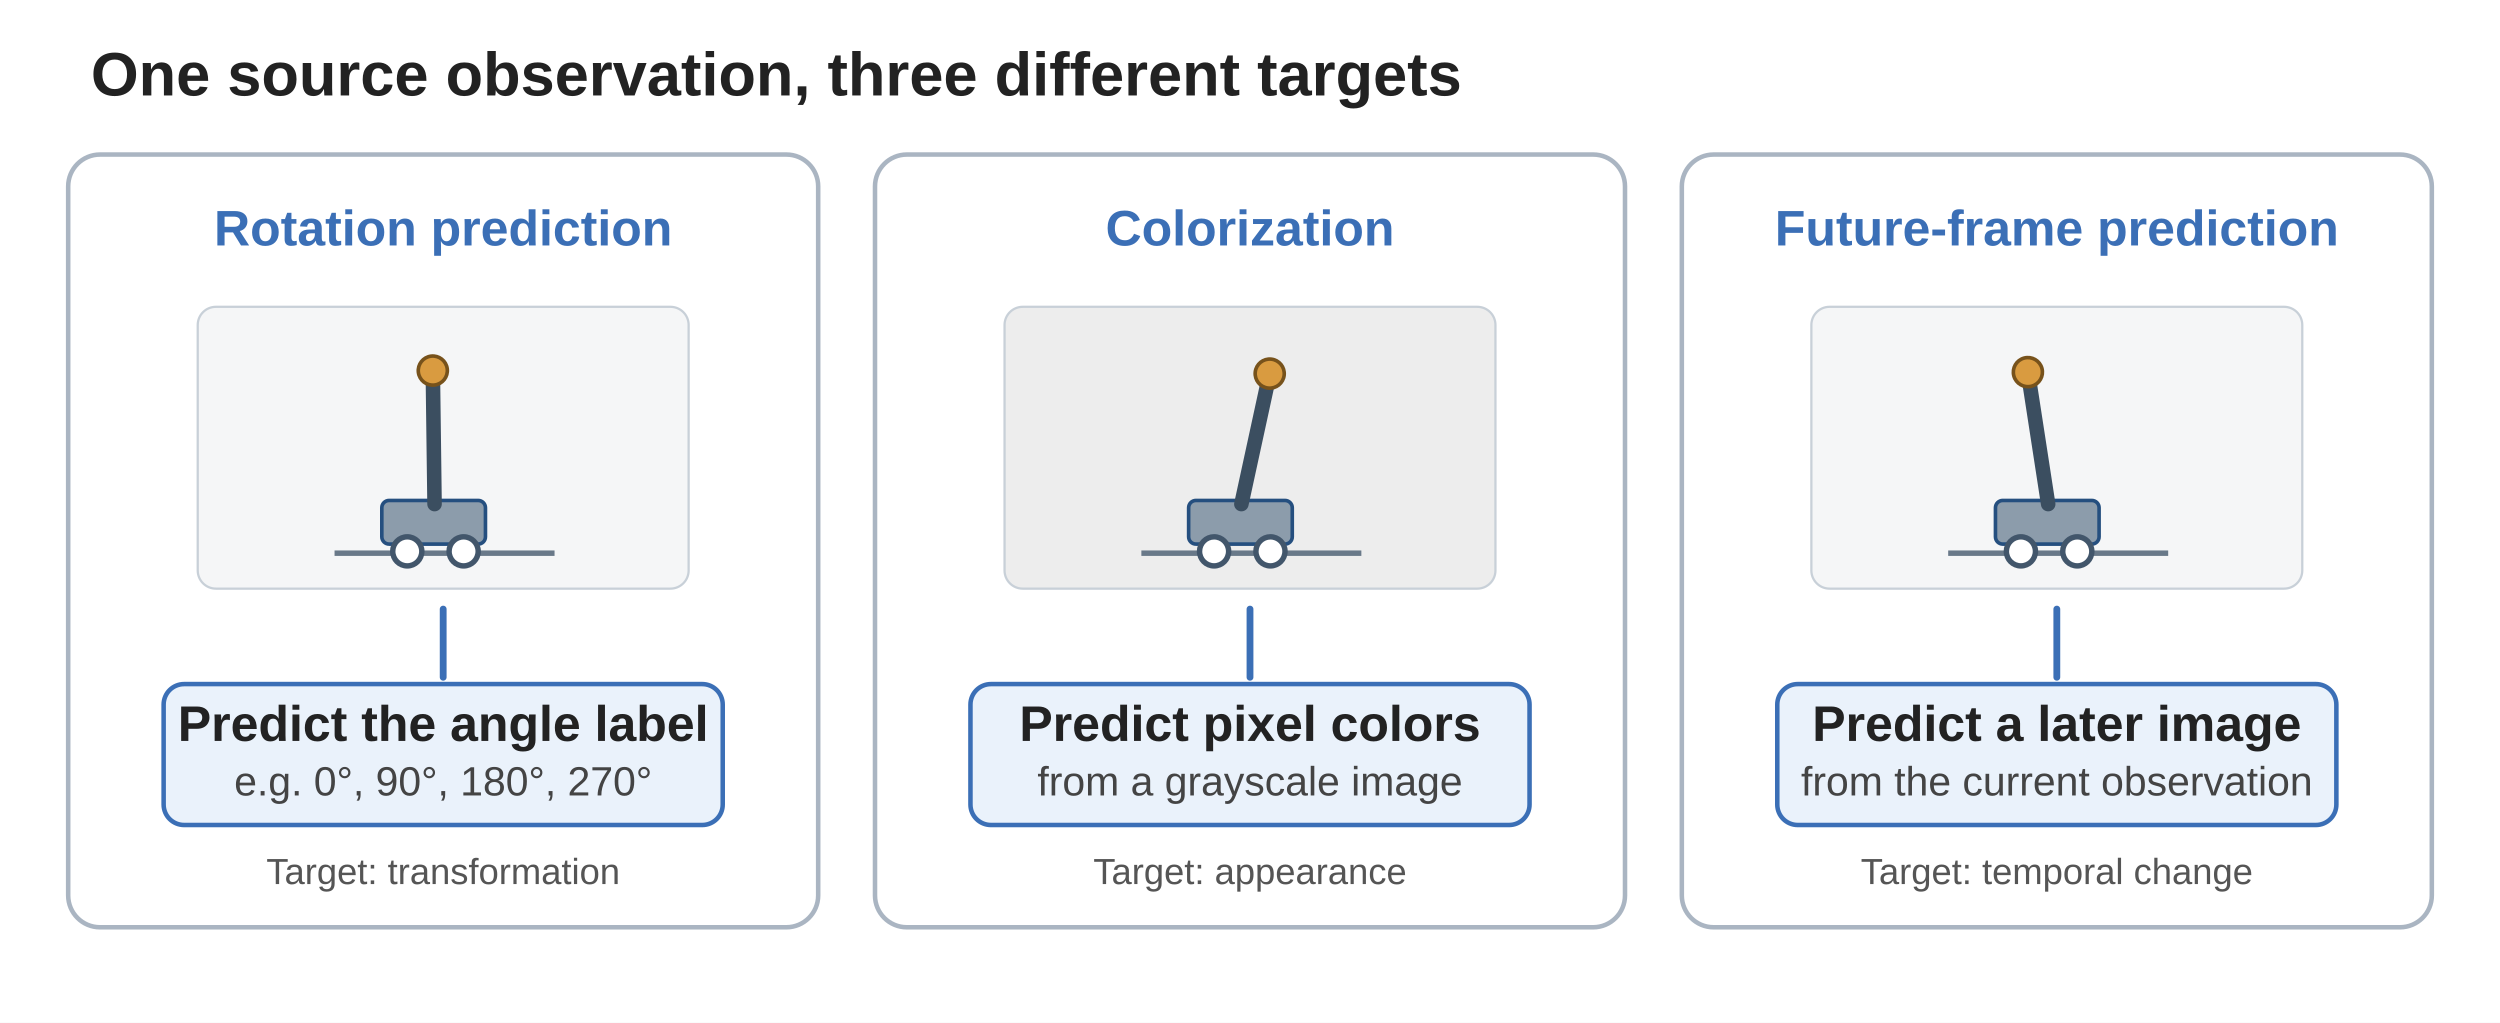
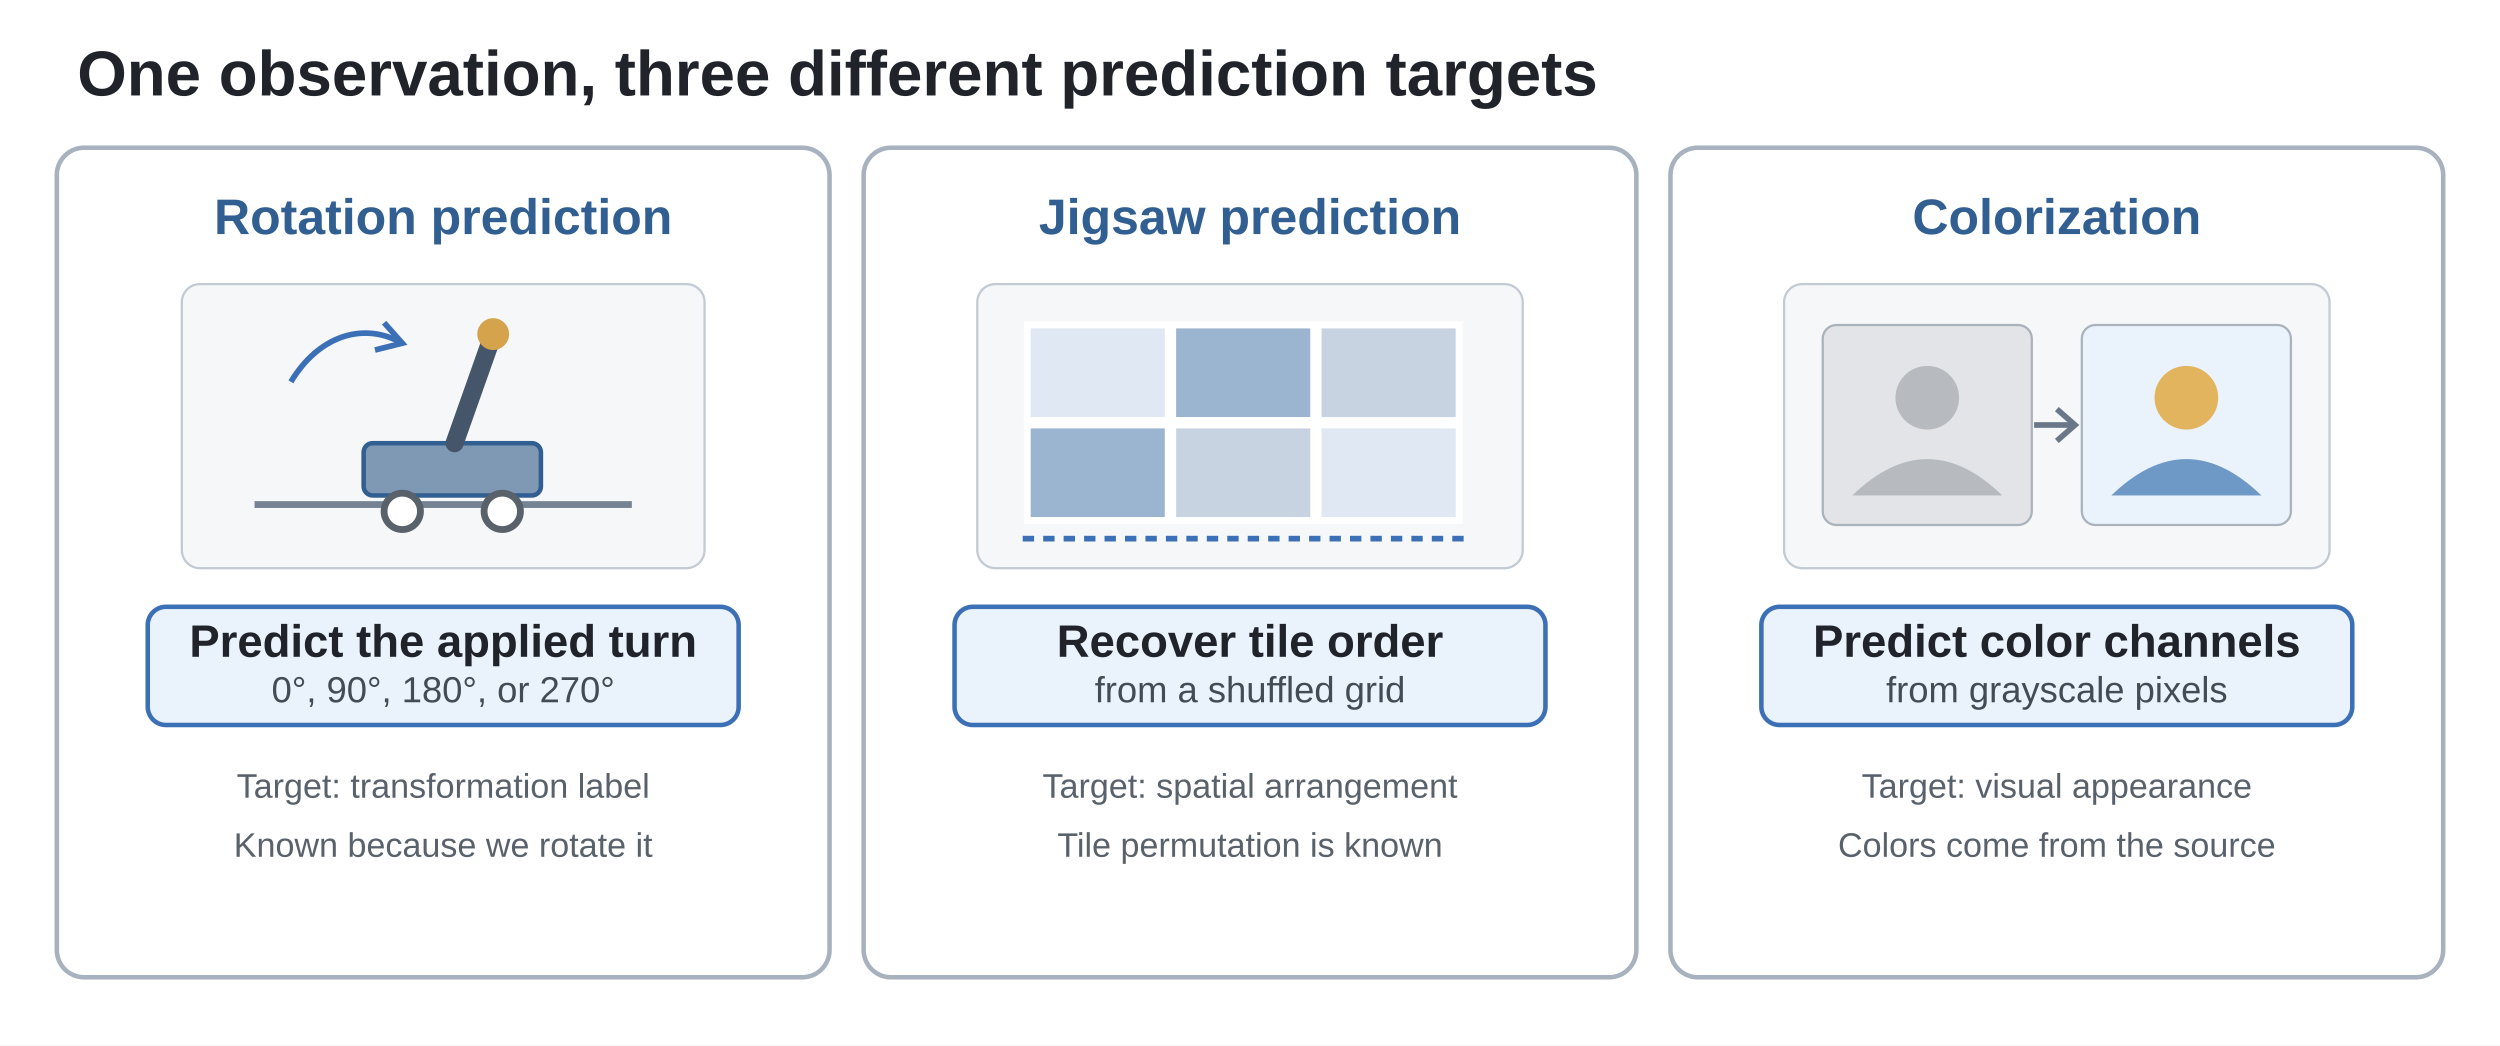
- <svg xmlns="http://www.w3.org/2000/svg" width="1100" height="450" viewBox="0 0 1100 450" role="img" aria-labelledby="title desc">
-   <rect width="1100" height="450" fill="#ffffff" />
-   <style>text{font-family:Arial,Helvetica,sans-serif;fill:#222;font-size:22px}.title{font-size:27px;font-weight:700}.head{font-size:22px;font-weight:700;fill:#3B6FB6}.small{font-size:18px;fill:#444}.tiny{font-size:16px;fill:#555}.card{fill:#fff;stroke:#aab5c2;stroke-width:2}.blue{fill:#eaf2fb;stroke:#3B6FB6;stroke-width:2}.gold{fill:#fff3d8;stroke:#b8862d;stroke-width:2}.red{fill:#fbecea;stroke:#b84b41;stroke-width:2}.line{stroke:#596b7c;stroke-width:3;fill:none;stroke-linecap:round;stroke-linejoin:round}.accent{stroke:#3B6FB6;stroke-width:3;fill:none;stroke-linecap:round;stroke-linejoin:round}.dash{stroke:#8b98a6;stroke-width:2;stroke-dasharray:7 6;fill:none}</style>
-   <text x="40" y="42" class="title">One source observation, three different targets</text>
-   <rect x="30" y="68" width="330" height="340" rx="14" class="card" />
-   <rect x="385" y="68" width="330" height="340" rx="14" class="card" />
-   <rect x="740" y="68" width="330" height="340" rx="14" class="card" />
-   <text x="195" y="108" text-anchor="middle" class="head">Rotation prediction</text>
-   <text x="550" y="108" text-anchor="middle" class="head">Colorization</text>
-   <text x="905" y="108" text-anchor="middle" class="head">Future-frame prediction</text>
-   <rect x="87" y="135" width="216" height="124" rx="8" fill="#f5f6f7" stroke="#c8d0d8" />
-   <rect x="442" y="135" width="216" height="124" rx="8" fill="#ededed" stroke="#c8d0d8" />
-   <rect x="797" y="135" width="216" height="124" rx="8" fill="#f5f6f7" stroke="#c8d0d8" />
-   <g transform="translate(192 201) scale(0.8)">
-     <line x1="-56" y1="53" x2="65" y2="53" stroke="#697989" stroke-width="3" />
-     <rect x="-30" y="24" width="57" height="24" rx="4" fill="#8c9cab" stroke="#254f7f" stroke-width="2" />
-     <circle cx="-16" cy="52" r="8" fill="#fff" stroke="#42566b" stroke-width="3" />
-     <circle cx="15" cy="52" r="8" fill="#fff" stroke="#42566b" stroke-width="3" />
-     <g transform="rotate(-7 -1 26)">
-       <line x1="-1" y1="26" x2="7" y2="-47" stroke="#3b4e60" stroke-width="8" stroke-linecap="round" />
-       <circle cx="7" cy="-47" r="8" fill="#d99b40" stroke="#77521b" stroke-width="2" />
-     </g>
+ <svg xmlns="http://www.w3.org/2000/svg" width="1100" height="460" viewBox="0 0 1100 460" role="img" aria-labelledby="title desc">
+   <rect width="1100" height="460" fill="#fff" />
+   <style>text{font-family:Arial,Helvetica,sans-serif;fill:#20242a;font-size:20px}.title{font-size:28px;font-weight:700}.head{font-size:22px;font-weight:700;fill:#315f91}.small{font-size:16px;fill:#434b55}.tiny{font-size:15px;fill:#59616b}.card{fill:#fff;stroke:#a8b2be;stroke-width:2}.panel{fill:#f6f7f9;stroke:#c2cad3}.blue{fill:#eaf2fb;stroke:#3b6fb6;stroke-width:2}</style>
+   <text x="34" y="42" class="title">One observation, three different prediction targets</text>
+   <rect x="25" y="65" width="340" height="365" rx="12" class="card" />
+   <rect x="380" y="65" width="340" height="365" rx="12" class="card" />
+   <rect x="735" y="65" width="340" height="365" rx="12" class="card" />
+   <text x="195" y="103" text-anchor="middle" class="head">Rotation prediction</text>
+   <text x="550" y="103" text-anchor="middle" class="head">Jigsaw prediction</text>
+   <text x="905" y="103" text-anchor="middle" class="head">Colorization</text>
+   <rect x="80" y="125" width="230" height="125" rx="8" class="panel" />
+   <line x1="112" y1="222" x2="278" y2="222" stroke="#758394" stroke-width="3" />
+   <rect x="160" y="195" width="78" height="23" rx="4" fill="#7f98b4" stroke="#315f91" stroke-width="2" />
+   <circle cx="177" cy="225" r="8" fill="#fff" stroke="#59616b" stroke-width="3" />
+   <circle cx="221" cy="225" r="8" fill="#fff" stroke="#59616b" stroke-width="3" />
+   <line x1="200" y1="195" x2="217" y2="147" stroke="#46566a" stroke-width="8" stroke-linecap="round" />
+   <circle cx="217" cy="147" r="7" fill="#d4a34c" />
+   <path d="M 128 168 C 140 148 159 142 175 150" fill="none" stroke="#3b6fb6" stroke-width="2.5" />
+   <path d="M 169 142 L 177 151 L 165 154" fill="none" stroke="#3b6fb6" stroke-width="2.5" />
+   <rect x="65" y="267" width="260" height="52" rx="8" class="blue" />
+   <text x="195" y="289" text-anchor="middle" font-weight="700">Predict the applied turn</text>
+   <text x="195" y="309" text-anchor="middle" class="small">0°, 90°, 180°, or 270°</text>
+   <text x="195" y="351" text-anchor="middle" class="tiny">Target: transformation label</text>
+   <text x="195" y="377" text-anchor="middle" class="tiny">Known because we rotate it</text>
+   <rect x="430" y="125" width="240" height="125" rx="8" class="panel" />
+   <g stroke="#fff" stroke-width="3">
+     <rect x="452" y="143" width="62" height="42" fill="#dfe8f3" />
+     <rect x="516" y="143" width="62" height="42" fill="#9bb4d0" />
+     <rect x="580" y="143" width="62" height="42" fill="#c7d3e1" />
+     <rect x="452" y="187" width="62" height="42" fill="#9bb4d0" />
+     <rect x="516" y="187" width="62" height="42" fill="#c7d3e1" />
+     <rect x="580" y="187" width="62" height="42" fill="#dfe8f3" />
  </g>
-   <g transform="translate(547 201) scale(0.8)">
-     <line x1="-56" y1="53" x2="65" y2="53" stroke="#697989" stroke-width="3" />
-     <rect x="-30" y="24" width="57" height="24" rx="4" fill="#8c9cab" stroke="#254f7f" stroke-width="2" />
-     <circle cx="-16" cy="52" r="8" fill="#fff" stroke="#42566b" stroke-width="3" />
-     <circle cx="15" cy="52" r="8" fill="#fff" stroke="#42566b" stroke-width="3" />
-     <g transform="rotate(6 -1 26)">
-       <line x1="-1" y1="26" x2="7" y2="-47" stroke="#3b4e60" stroke-width="8" stroke-linecap="round" />
-       <circle cx="7" cy="-47" r="8" fill="#d99b40" stroke="#77521b" stroke-width="2" />
-     </g>
-   </g>
-   <g transform="translate(902 201) scale(0.8)">
-     <line x1="-56" y1="53" x2="65" y2="53" stroke="#697989" stroke-width="3" />
-     <rect x="-30" y="24" width="57" height="24" rx="4" fill="#8c9cab" stroke="#254f7f" stroke-width="2" />
-     <circle cx="-16" cy="52" r="8" fill="#fff" stroke="#42566b" stroke-width="3" />
-     <circle cx="15" cy="52" r="8" fill="#fff" stroke="#42566b" stroke-width="3" />
-     <g transform="rotate(-15 -1 26)">
-       <line x1="-1" y1="26" x2="7" y2="-47" stroke="#3b4e60" stroke-width="8" stroke-linecap="round" />
-       <circle cx="7" cy="-47" r="8" fill="#d99b40" stroke="#77521b" stroke-width="2" />
-     </g>
-   </g>
-   <path d="M 195 268 L 195 298" class="accent" />
-   <path d="M 550 268 L 550 298" class="accent" />
-   <path d="M 905 268 L 905 298" class="accent" />
-   <rect x="72" y="301" width="246" height="62" rx="9" class="blue" />
-   <rect x="427" y="301" width="246" height="62" rx="9" class="blue" />
-   <rect x="782" y="301" width="246" height="62" rx="9" class="blue" />
-   <text x="195" y="326" text-anchor="middle" font-weight="700">Predict the angle label</text>
-   <text x="195" y="350" text-anchor="middle" class="small">e.g. 0°, 90°, 180°, 270°</text>
-   <text x="550" y="326" text-anchor="middle" font-weight="700">Predict pixel colors</text>
-   <text x="550" y="350" text-anchor="middle" class="small">from a grayscale image</text>
-   <text x="905" y="326" text-anchor="middle" font-weight="700">Predict a later image</text>
-   <text x="905" y="350" text-anchor="middle" class="small">from the current observation</text>
-   <text x="195" y="389" text-anchor="middle" class="tiny">Target: transformation</text>
-   <text x="550" y="389" text-anchor="middle" class="tiny">Target: appearance</text>
-   <text x="905" y="389" text-anchor="middle" class="tiny">Target: temporal change</text>
+   <path d="M 450 237 L 644 237" stroke="#3b6fb6" stroke-width="2.5" stroke-dasharray="5 4" />
+   <rect x="420" y="267" width="260" height="52" rx="8" class="blue" />
+   <text x="550" y="289" text-anchor="middle" font-weight="700">Recover tile order</text>
+   <text x="550" y="309" text-anchor="middle" class="small">from a shuffled grid</text>
+   <text x="550" y="351" text-anchor="middle" class="tiny">Target: spatial arrangement</text>
+   <text x="550" y="377" text-anchor="middle" class="tiny">Tile permutation is known</text>
+   <rect x="785" y="125" width="240" height="125" rx="8" class="panel" />
+   <rect x="802" y="143" width="92" height="88" rx="6" fill="#e2e4e7" stroke="#aab2bc" />
+   <rect x="916" y="143" width="92" height="88" rx="6" fill="#eaf2fb" stroke="#aab2bc" />
+   <circle cx="848" cy="175" r="14" fill="#b7bbc0" />
+   <path d="M 815 218 Q 848 186 881 218" fill="#b7bbc0" />
+   <circle cx="962" cy="175" r="14" fill="#e2b45e" />
+   <path d="M 929 218 Q 962 186 995 218" fill="#6e98c5" />
+   <path d="M 895 187 L 912 187" stroke="#697789" stroke-width="2.5" />
+   <path d="M 905 180 L 913 187 L 905 194" fill="none" stroke="#697789" stroke-width="2.5" />
+   <rect x="775" y="267" width="260" height="52" rx="8" class="blue" />
+   <text x="905" y="289" text-anchor="middle" font-weight="700">Predict color channels</text>
+   <text x="905" y="309" text-anchor="middle" class="small">from grayscale pixels</text>
+   <text x="905" y="351" text-anchor="middle" class="tiny">Target: visual appearance</text>
+   <text x="905" y="377" text-anchor="middle" class="tiny">Colors come from the source</text>
</svg>
